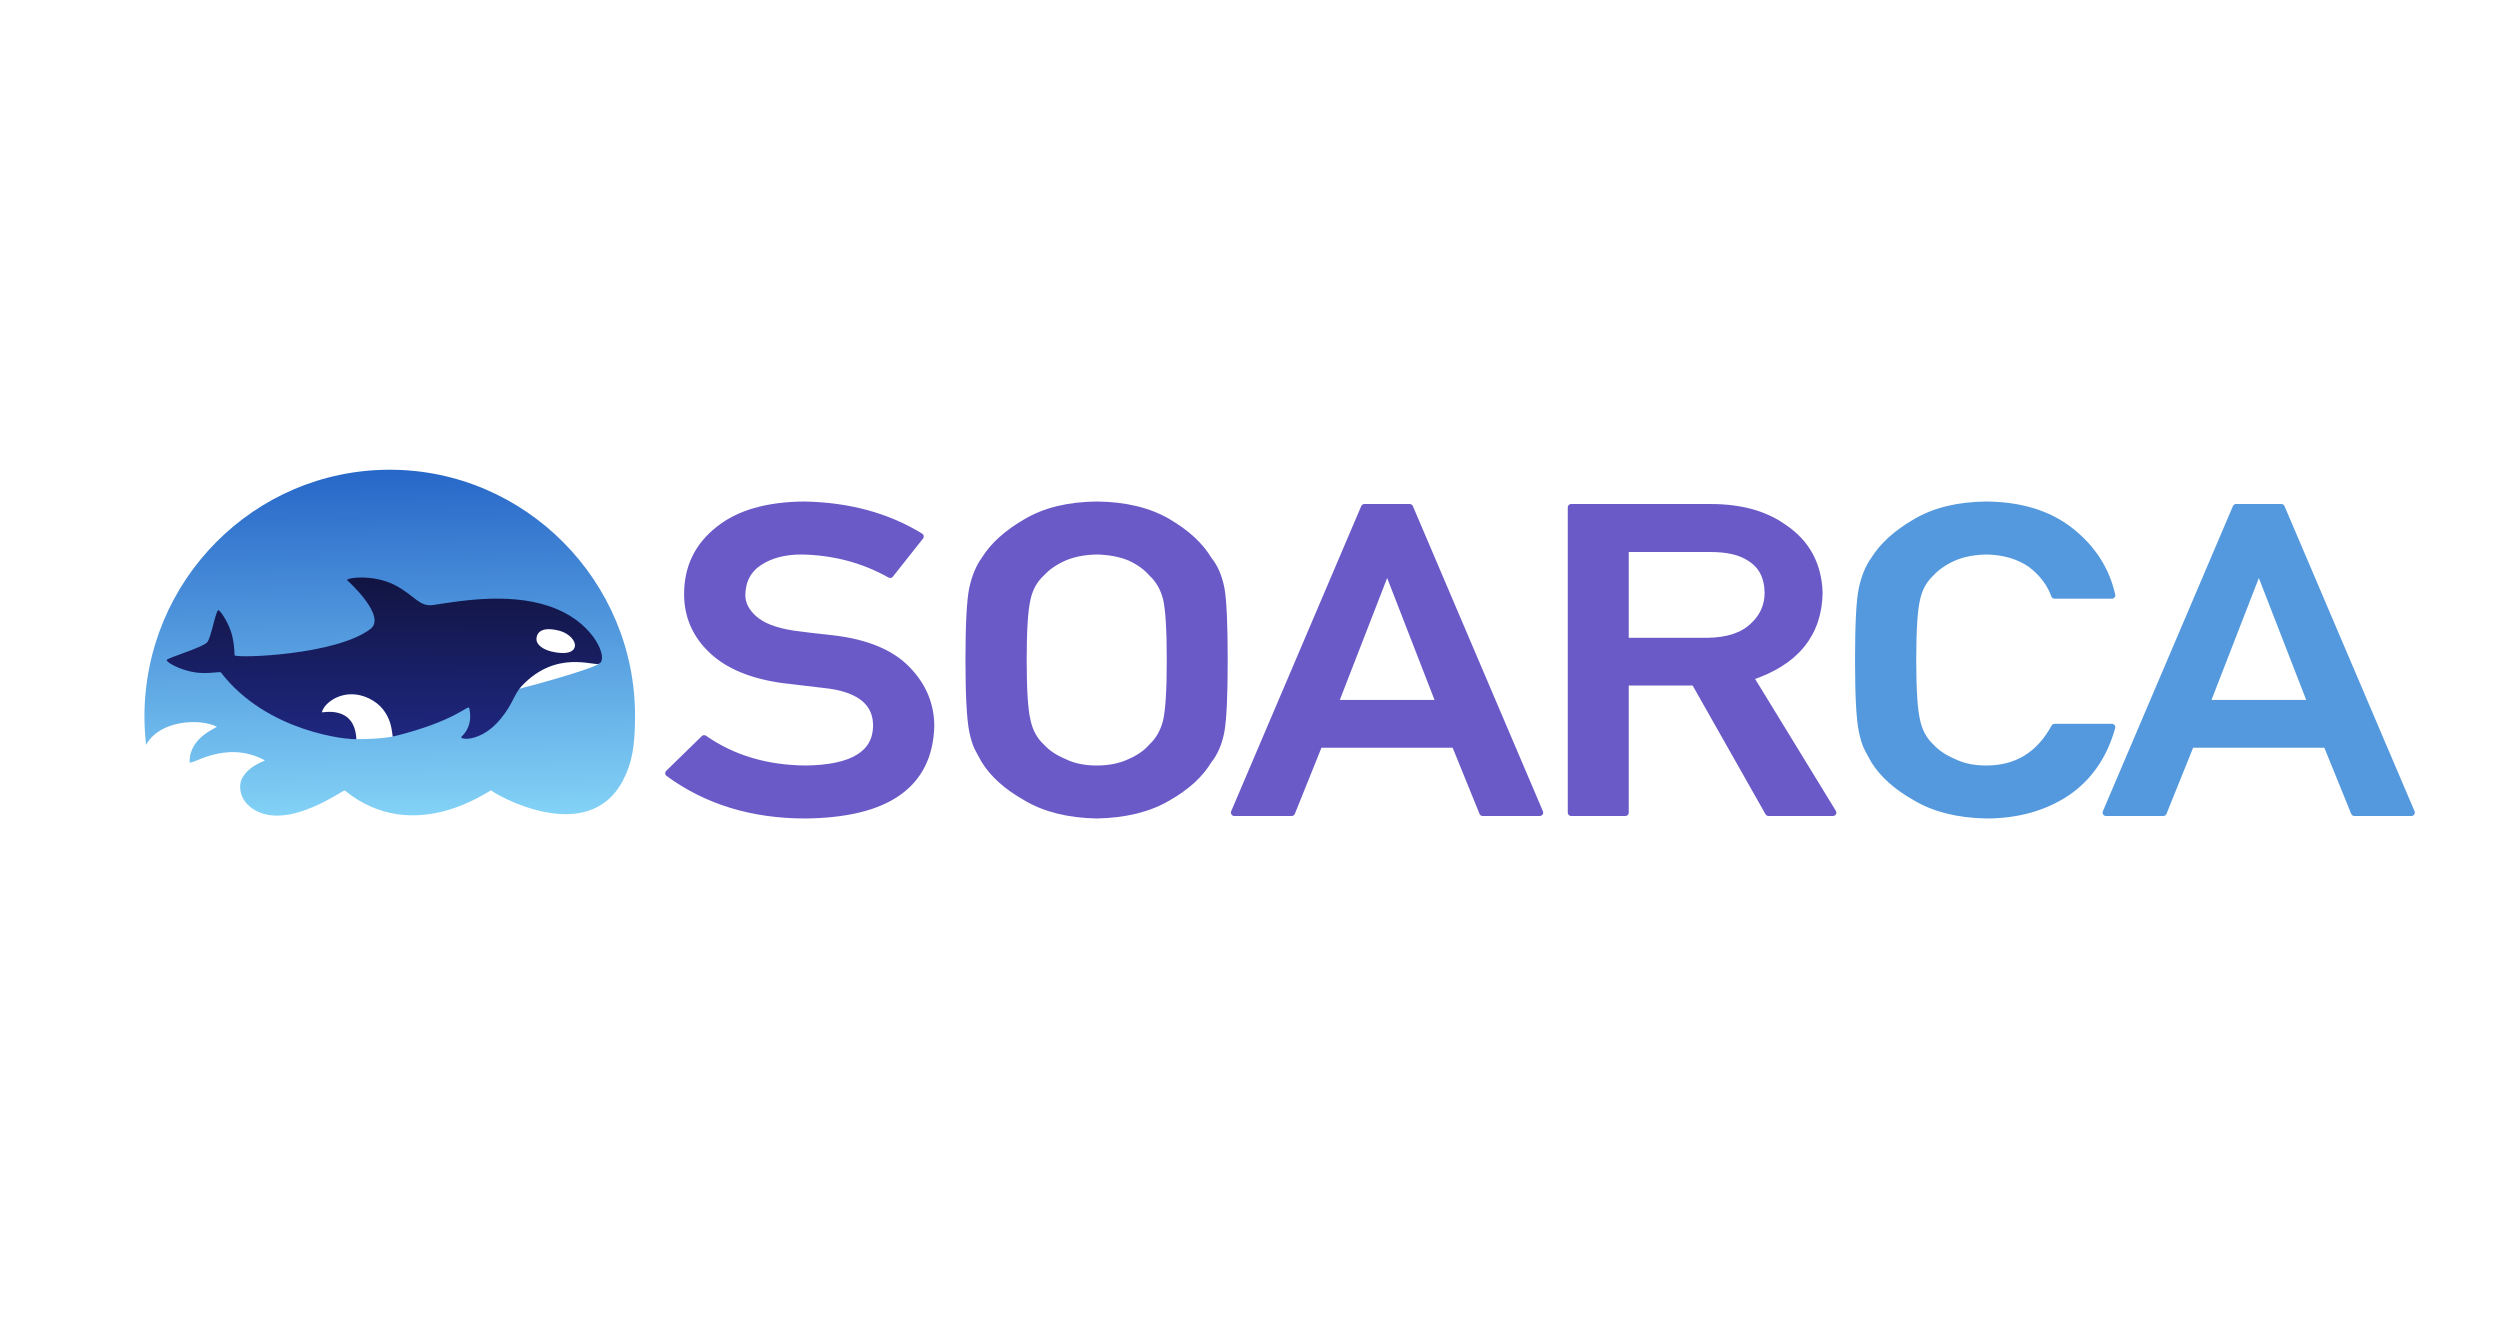
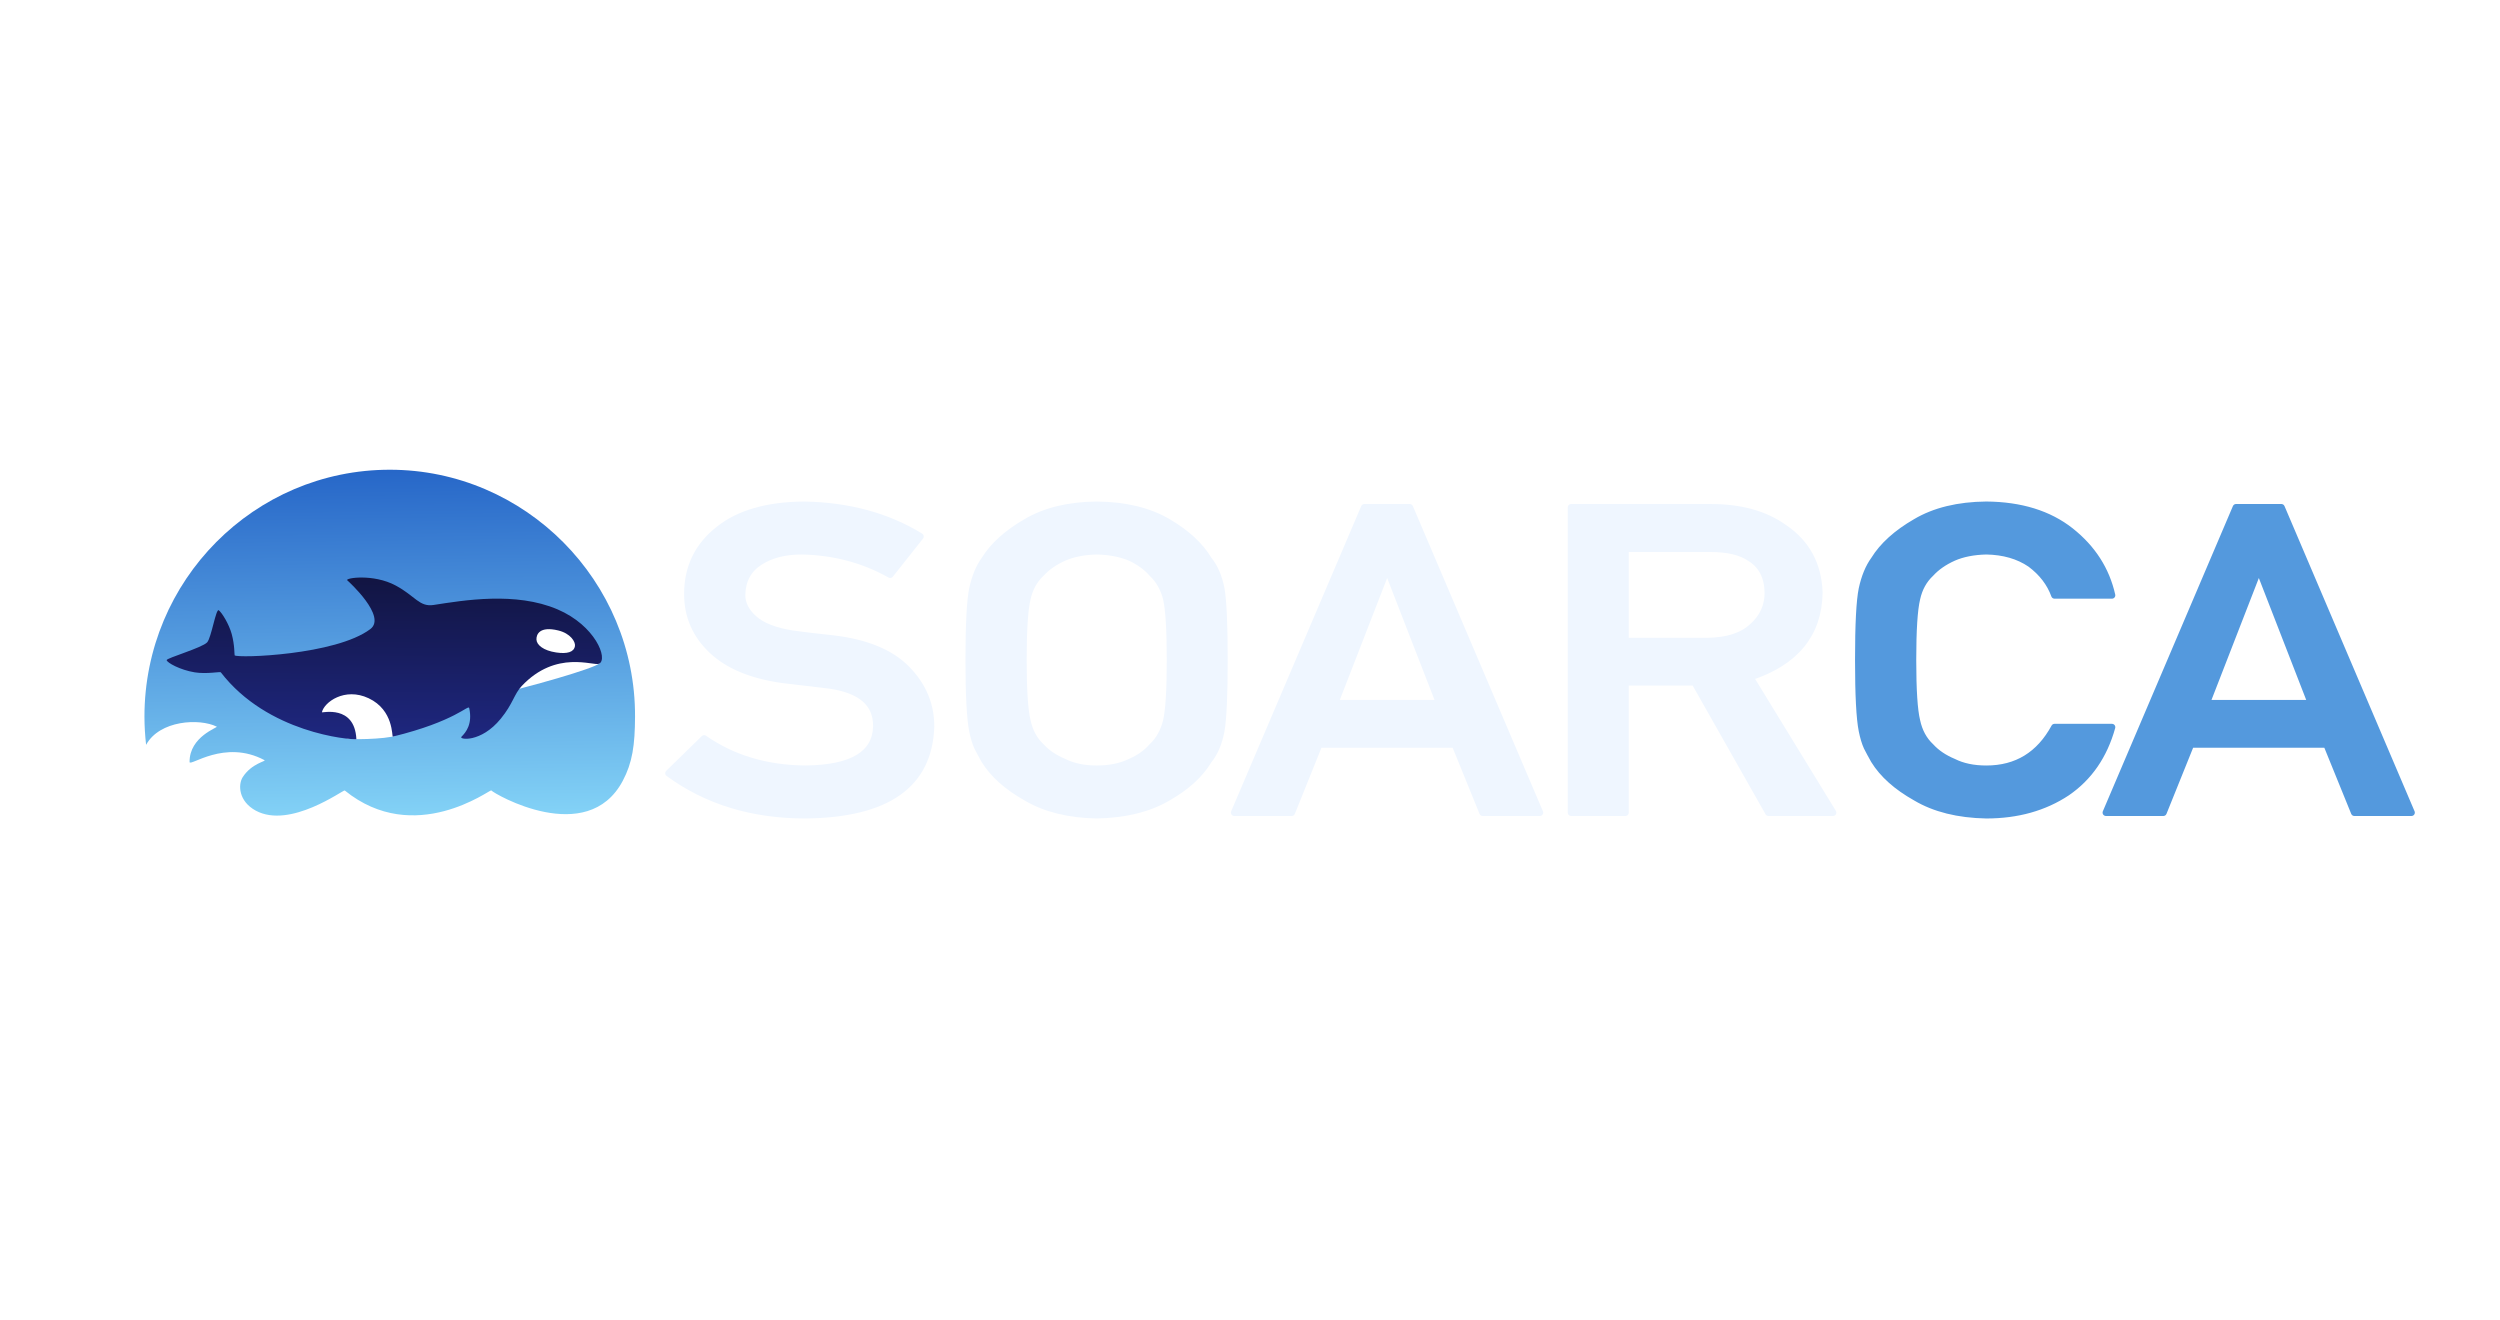
<svg xmlns="http://www.w3.org/2000/svg" width="250pt" height="132pt" viewBox="0 0 250 132" version="1.1" id="svg17">
  <defs id="defs5">
    <linearGradient id="linear0" gradientUnits="userSpaceOnUse" x1="0" y1="0" x2="1" y2="0" gradientTransform="matrix(-0.416417,-45.51275,39.37444,-0.481334,40.63796,88.09753)">
      <stop offset="0" style="stop-color:rgb(58.039%,90.196%,100%);stop-opacity:1;" id="stop1" />
      <stop offset="1" style="stop-color:rgb(10.588%,34.902%,76.078%);stop-opacity:1;" id="stop2" />
    </linearGradient>
    <linearGradient id="linear1" gradientUnits="userSpaceOnUse" x1="0" y1="0" x2="1" y2="0" gradientTransform="matrix(-0.226714,35.49182,-35.46284,-0.226899,39.02568,48.32948)">
      <stop offset="0" style="stop-color:rgb(3.922%,3.922%,11.765%);stop-opacity:1;" id="stop3" />
      <stop offset="1" style="stop-color:rgb(14.902%,19.608%,64.706%);stop-opacity:1;" id="stop4" />
    </linearGradient>
    <clipPath id="clip1">
      <path d="M 53 62 L 58 62 L 58 66 L 53 66 Z M 53 62 " id="path4" />
    </clipPath>
    <clipPath id="clip2">
      <path d="M 43.363 60.496 C 46.371 60.031 51.559 59.148 55.746 60.934 C 59.527 62.547 60.84 65.898 59.914 66.371 C 59.383 66.645 55.633 64.926 52.168 68.605 C 51.406 69.414 51.305 70.371 50.074 71.875 C 48.082 74.312 45.859 73.961 46.141 73.68 C 46.602 73.227 47.266 72.398 46.922 70.805 C 46.836 70.426 45.566 72.125 39.285 73.66 C 39.172 73.688 39.398 71.016 36.863 69.824 C 34.469 68.695 32.406 70.227 32.191 71.227 C 32.172 71.312 35.461 70.43 35.637 73.898 C 35.637 73.902 35.645 73.914 35.617 73.918 C 34.977 73.984 26.766 73.316 22.078 67.23 C 22.016 67.148 20.656 67.426 19.469 67.234 C 18.004 66.996 16.703 66.266 16.664 66.012 C 16.633 65.812 20.246 64.77 20.719 64.23 C 21.137 63.754 21.598 60.824 21.875 61.027 C 22.184 61.25 22.895 62.402 23.168 63.391 C 23.48 64.531 23.434 65.504 23.465 65.535 C 23.773 65.832 33.574 65.52 37.035 62.906 C 38.703 61.648 34.891 58.172 34.727 58.031 C 34.457 57.801 37.34 57.344 39.582 58.559 C 41.535 59.613 41.938 60.719 43.363 60.496 Z M 43.363 60.496 " id="path5" />
    </clipPath>
  </defs>
  <g id="surface3">
-     <path style="fill-rule:nonzero;fill:#6a5ac7;fill-opacity:1;stroke-width:4.291;stroke-linecap:butt;stroke-linejoin:round;stroke:#6a5ac7;stroke-opacity:1;stroke-miterlimit:10" d="M 449.619 471.092 C 467.802 483.802 489.428 490.257 514.495 490.456 C 544.177 490.083 559.218 481.061 559.642 463.341 C 559.841 448.811 549.914 440.088 529.86 437.147 C 520.656 436.101 510.579 434.879 499.605 433.558 C 479.975 430.792 465.034 424.611 454.782 414.991 C 444.231 405.097 438.969 393.084 438.969 378.928 C 438.969 361.931 445.603 348.199 458.873 337.781 C 471.718 327.464 489.952 322.205 513.573 322.03 C 541.982 322.554 566.701 329.283 587.703 342.193 L 568.422 366.517 C 551.286 356.897 532.429 351.912 511.827 351.539 C 501.176 351.539 492.296 353.807 485.188 358.367 C 477.78 363.078 473.963 370.106 473.764 379.452 C 473.764 385.059 476.308 390.144 481.421 394.679 C 486.559 399.315 494.766 402.53 506.04 404.299 C 512.3 405.197 520.881 406.218 531.731 407.365 C 553.157 409.857 568.995 416.412 579.222 427.004 C 589.374 437.421 594.437 449.534 594.437 463.341 C 593.29 500.55 566.526 519.441 514.196 519.965 C 480.324 519.965 451.24 511.067 426.896 493.248 Z M 449.619 471.092 " transform="matrix(0.156608,0,0,0.156736,0,0.014449)" id="path6" />
-     <path style="fill-rule:nonzero;fill:#6a5ac7;fill-opacity:1;stroke-width:4.291;stroke-linecap:butt;stroke-linejoin:round;stroke:#6a5ac7;stroke-opacity:1;stroke-miterlimit:10" d="M 618.632 420.998 C 618.632 398.393 619.43 383.24 620.976 375.589 C 622.647 367.938 625.217 361.732 628.659 357.022 C 634.196 348.025 643.076 340.024 655.298 332.971 C 667.32 325.869 682.311 322.205 700.294 322.03 C 718.478 322.205 733.618 325.869 745.74 332.971 C 757.763 340.024 766.418 348.025 771.756 357.022 C 775.622 361.732 778.291 367.938 779.762 375.589 C 781.109 383.24 781.783 398.393 781.783 420.998 C 781.783 443.253 781.109 458.306 779.762 466.132 C 778.291 473.983 775.622 480.263 771.756 484.973 C 766.418 493.97 757.763 501.896 745.74 508.749 C 733.618 515.877 718.478 519.616 700.294 519.965 C 682.311 519.616 667.32 515.877 655.298 508.749 C 643.076 501.896 634.196 493.97 628.659 484.973 C 626.987 482.033 625.491 479.216 624.119 476.55 C 622.872 473.808 621.824 470.319 620.976 466.132 C 619.43 458.306 618.632 443.253 618.632 420.998 Z M 653.427 420.998 C 653.427 440.138 654.275 453.098 655.946 459.852 C 657.393 466.631 660.386 472.113 664.876 476.3 C 668.517 480.288 673.331 483.553 679.293 486.045 C 685.129 488.986 692.138 490.456 700.294 490.456 C 708.55 490.456 715.709 488.986 721.77 486.045 C 727.507 483.553 732.096 480.288 735.564 476.3 C 740.053 472.113 743.121 466.631 744.792 459.852 C 746.364 453.098 747.162 440.138 747.162 420.998 C 747.162 401.857 746.364 388.798 744.792 381.869 C 743.121 375.265 740.053 369.882 735.564 365.695 C 732.096 361.707 727.507 358.367 721.77 355.676 C 715.709 353.109 708.55 351.738 700.294 351.539 C 692.138 351.738 685.129 353.109 679.293 355.676 C 673.331 358.367 668.517 361.707 664.876 365.695 C 660.386 369.882 657.393 375.265 655.946 381.869 C 654.275 388.798 653.427 401.857 653.427 420.998 Z M 653.427 420.998 " transform="matrix(0.156608,0,0,0.156736,0,0.014449)" id="path7" />
-     <path style="fill-rule:nonzero;fill:#6a5ac7;fill-opacity:1;stroke-width:4.291;stroke-linecap:butt;stroke-linejoin:round;stroke:#6a5ac7;stroke-opacity:1;stroke-miterlimit:10" d="M 919.143 448.636 L 886.068 363.576 L 885.445 363.576 L 852.371 448.636 Z M 929.02 474.83 L 842.344 474.83 L 824.809 518.37 L 788.118 518.37 L 871.178 323.625 L 900.186 323.625 L 983.246 518.37 L 946.729 518.37 Z M 929.02 474.83 " transform="matrix(0.156608,0,0,0.156736,0,0.014449)" id="path8" />
-     <path style="fill-rule:nonzero;fill:#6a5ac7;fill-opacity:1;stroke-width:4.291;stroke-linecap:butt;stroke-linejoin:round;stroke:#6a5ac7;stroke-opacity:1;stroke-miterlimit:10" d="M 1037.87 408.985 L 1090.2 408.985 C 1103.171 408.81 1112.873 405.595 1119.359 399.365 C 1125.719 393.583 1128.912 386.455 1128.912 377.981 C 1128.712 367.838 1124.896 360.486 1117.488 355.95 C 1111.626 351.937 1103.171 349.944 1092.096 349.944 L 1037.87 349.944 Z M 1003.225 323.625 L 1092.395 323.625 C 1111.427 323.625 1126.941 327.912 1138.939 336.461 C 1153.48 346.155 1161.038 360.012 1161.662 377.981 C 1161.263 404.424 1146.521 422.418 1117.488 431.938 L 1170.441 518.37 L 1129.236 518.37 L 1082.069 435.153 L 1037.87 435.153 L 1037.87 518.37 L 1003.225 518.37 Z M 1003.225 323.625 " transform="matrix(0.156608,0,0,0.156736,0,0.014449)" id="path9" />
+     <path style="fill-rule:nonzero;fill:#eff6ff;fill-opacity:1;stroke-width:4.289;stroke-linecap:butt;stroke-linejoin:round;stroke:#eff6ff;stroke-opacity:1;stroke-miterlimit:10;stroke-dasharray:none" d="M 449.619 471.092 C 467.802 483.802 489.428 490.257 514.495 490.456 C 544.177 490.083 559.218 481.061 559.642 463.341 C 559.841 448.811 549.914 440.088 529.86 437.147 C 520.656 436.101 510.579 434.879 499.605 433.558 C 479.975 430.792 465.034 424.611 454.782 414.991 C 444.231 405.097 438.969 393.084 438.969 378.928 C 438.969 361.931 445.603 348.199 458.873 337.781 C 471.718 327.464 489.952 322.205 513.573 322.03 C 541.982 322.554 566.701 329.283 587.703 342.193 L 568.422 366.517 C 551.286 356.897 532.429 351.912 511.827 351.539 C 501.176 351.539 492.296 353.807 485.188 358.367 C 477.78 363.078 473.963 370.106 473.764 379.452 C 473.764 385.059 476.308 390.144 481.421 394.679 C 486.559 399.315 494.766 402.53 506.04 404.299 C 512.3 405.197 520.881 406.218 531.731 407.365 C 553.157 409.857 568.995 416.412 579.222 427.004 C 589.374 437.421 594.437 449.534 594.437 463.341 C 593.29 500.55 566.526 519.441 514.196 519.965 C 480.324 519.965 451.24 511.067 426.896 493.248 Z M 449.619 471.092 " transform="matrix(0.156608,0,0,0.156736,0,0.014449)" id="path6" />
+     <path style="fill-rule:nonzero;fill:#eff6ff;fill-opacity:1;stroke-width:4.289;stroke-linecap:butt;stroke-linejoin:round;stroke:#eff6ff;stroke-opacity:1;stroke-miterlimit:10;stroke-dasharray:none" d="M 618.632 420.998 C 618.632 398.393 619.43 383.24 620.976 375.589 C 622.647 367.938 625.217 361.732 628.659 357.022 C 634.196 348.025 643.076 340.024 655.298 332.971 C 667.32 325.869 682.311 322.205 700.294 322.03 C 718.478 322.205 733.618 325.869 745.74 332.971 C 757.763 340.024 766.418 348.025 771.756 357.022 C 775.622 361.732 778.291 367.938 779.762 375.589 C 781.109 383.24 781.783 398.393 781.783 420.998 C 781.783 443.253 781.109 458.306 779.762 466.132 C 778.291 473.983 775.622 480.263 771.756 484.973 C 766.418 493.97 757.763 501.896 745.74 508.749 C 733.618 515.877 718.478 519.616 700.294 519.965 C 682.311 519.616 667.32 515.877 655.298 508.749 C 643.076 501.896 634.196 493.97 628.659 484.973 C 626.987 482.033 625.491 479.216 624.119 476.55 C 622.872 473.808 621.824 470.319 620.976 466.132 C 619.43 458.306 618.632 443.253 618.632 420.998 Z M 653.427 420.998 C 653.427 440.138 654.275 453.098 655.946 459.852 C 657.393 466.631 660.386 472.113 664.876 476.3 C 668.517 480.288 673.331 483.553 679.293 486.045 C 685.129 488.986 692.138 490.456 700.294 490.456 C 708.55 490.456 715.709 488.986 721.77 486.045 C 727.507 483.553 732.096 480.288 735.564 476.3 C 740.053 472.113 743.121 466.631 744.792 459.852 C 746.364 453.098 747.162 440.138 747.162 420.998 C 747.162 401.857 746.364 388.798 744.792 381.869 C 743.121 375.265 740.053 369.882 735.564 365.695 C 732.096 361.707 727.507 358.367 721.77 355.676 C 715.709 353.109 708.55 351.738 700.294 351.539 C 692.138 351.738 685.129 353.109 679.293 355.676 C 673.331 358.367 668.517 361.707 664.876 365.695 C 660.386 369.882 657.393 375.265 655.946 381.869 C 654.275 388.798 653.427 401.857 653.427 420.998 Z M 653.427 420.998 " transform="matrix(0.156608,0,0,0.156736,0,0.014449)" id="path7" />
+     <path style="fill-rule:nonzero;fill:#eff6ff;fill-opacity:1;stroke-width:4.289;stroke-linecap:butt;stroke-linejoin:round;stroke:#eff6ff;stroke-opacity:1;stroke-miterlimit:10;stroke-dasharray:none" d="M 919.143 448.636 L 886.068 363.576 L 885.445 363.576 L 852.371 448.636 Z M 929.02 474.83 L 842.344 474.83 L 824.809 518.37 L 788.118 518.37 L 871.178 323.625 L 900.186 323.625 L 983.246 518.37 L 946.729 518.37 Z M 929.02 474.83 " transform="matrix(0.156608,0,0,0.156736,0,0.014449)" id="path8" />
+     <path style="fill-rule:nonzero;fill:#eff6ff;fill-opacity:1;stroke-width:4.289;stroke-linecap:butt;stroke-linejoin:round;stroke:#eff6ff;stroke-opacity:1;stroke-miterlimit:10;stroke-dasharray:none" d="M 1037.87 408.985 L 1090.2 408.985 C 1103.171 408.81 1112.873 405.595 1119.359 399.365 C 1125.719 393.583 1128.912 386.455 1128.912 377.981 C 1128.712 367.838 1124.896 360.486 1117.488 355.95 C 1111.626 351.937 1103.171 349.944 1092.096 349.944 L 1037.87 349.944 Z M 1003.225 323.625 L 1092.395 323.625 C 1111.427 323.625 1126.941 327.912 1138.939 336.461 C 1153.48 346.155 1161.038 360.012 1161.662 377.981 C 1161.263 404.424 1146.521 422.418 1117.488 431.938 L 1170.441 518.37 L 1129.236 518.37 L 1082.069 435.153 L 1037.87 435.153 L 1037.87 518.37 L 1003.225 518.37 Z M 1003.225 323.625 " transform="matrix(0.156608,0,0,0.156736,0,0.014449)" id="path9" />
    <path style="fill-rule:nonzero;fill:rgb(32.941%,60%,86.667%);fill-opacity:1;stroke-width:4.291;stroke-linecap:butt;stroke-linejoin:round;stroke:rgb(32.941%,60%,86.667%);stroke-opacity:1;stroke-miterlimit:10;" d="M 1348.558 463.864 C 1343.545 481.933 1333.991 495.84 1319.874 505.534 C 1305.357 515.155 1288.172 519.965 1268.317 519.965 C 1250.333 519.616 1235.343 515.877 1223.32 508.749 C 1211.098 501.896 1202.219 493.97 1196.681 484.973 C 1195.01 482.033 1193.489 479.216 1192.142 476.55 C 1190.895 473.808 1189.847 470.319 1188.999 466.132 C 1187.428 458.306 1186.654 443.253 1186.654 420.998 C 1186.654 398.393 1187.428 383.24 1188.999 375.589 C 1190.67 367.938 1193.239 361.732 1196.681 357.022 C 1202.219 348.025 1211.098 340.024 1223.32 332.971 C 1235.343 325.869 1250.333 322.205 1268.317 322.03 C 1290.367 322.205 1308.325 327.763 1322.218 338.728 C 1336.137 349.769 1344.892 363.427 1348.558 379.726 L 1311.892 379.726 C 1309.049 371.9 1303.935 365.221 1296.527 359.688 C 1288.795 354.43 1279.392 351.738 1268.317 351.539 C 1260.161 351.738 1253.152 353.109 1247.315 355.676 C 1241.354 358.367 1236.54 361.707 1232.898 365.695 C 1228.409 369.882 1225.415 375.265 1223.969 381.869 C 1222.298 388.798 1221.45 401.857 1221.45 420.998 C 1221.45 440.138 1222.298 453.098 1223.969 459.852 C 1225.415 466.631 1228.409 472.113 1232.898 476.3 C 1236.54 480.288 1241.354 483.553 1247.315 486.045 C 1253.152 488.986 1260.161 490.456 1268.317 490.456 C 1287.748 490.456 1302.264 481.584 1311.892 463.864 Z M 1348.558 463.864 " transform="matrix(0.156608,0,0,0.156736,0,0.014449)" id="path10" />
    <path style="fill-rule:nonzero;fill:rgb(32.941%,60%,86.667%);fill-opacity:1;stroke-width:4.291;stroke-linecap:butt;stroke-linejoin:round;stroke:rgb(32.941%,60%,86.667%);stroke-opacity:1;stroke-miterlimit:10;" d="M 1475.742 448.636 L 1442.667 363.576 L 1442.044 363.576 L 1408.97 448.636 Z M 1485.619 474.83 L 1398.943 474.83 L 1381.383 518.37 L 1344.717 518.37 L 1427.776 323.625 L 1456.76 323.625 L 1539.82 518.37 L 1503.328 518.37 Z M 1485.619 474.83 " transform="matrix(0.156608,0,0,0.156736,0,0.014449)" id="path11" />
    <path style=" stroke:none;fill-rule:nonzero;fill:url(#linear0);" d="M 38.977 46.973 C 25.43 46.973 14.445 58.027 14.445 71.668 C 14.445 72.621 14.508 73.559 14.609 74.484 C 15.961 72.012 19.957 71.812 21.672 72.664 C 21.836 72.75 18.941 73.641 18.957 76.199 C 18.961 76.711 22.465 73.887 26.449 76.016 C 26.656 76.125 25.176 76.32 24.277 77.707 C 23.789 78.469 23.855 80.129 25.574 81.062 C 29.008 82.93 34.348 78.949 34.473 79.047 C 41.457 84.711 49.027 78.914 49.125 79.039 C 49.406 79.383 58.715 84.77 62.27 78.094 C 63.246 76.262 63.492 74.508 63.504 71.664 C 63.562 58.121 52.523 46.973 38.977 46.973 Z M 38.977 46.973 " id="path12" />
    <path style=" stroke:none;fill-rule:nonzero;fill:rgb(100%,100%,100%);fill-opacity:1;" d="M 34.676 73.809 C 34.578 74.004 38.574 73.941 39.648 73.555 C 39.695 73.535 39.465 73.586 39.523 73.5 C 40.027 72.707 40.066 67.684 38.211 67.594 C 33.234 67.367 31.539 72.082 31.539 72.082 C 31.539 72.082 32.434 72.469 33.574 73.016 C 34.18 73.305 34.871 73.422 34.676 73.809 Z M 34.676 73.809 " id="path13" />
    <path style=" stroke:none;fill-rule:nonzero;fill:rgb(100%,100%,100%);fill-opacity:1;" d="M 49.078 69.566 C 52.969 68.699 59.414 66.852 59.965 66.324 C 60.422 65.891 52.254 64.473 52.254 64.473 C 52.254 64.473 46.777 70.078 49.078 69.566 Z M 49.078 69.566 " id="path14" />
    <path style=" stroke:none;fill-rule:nonzero;fill:url(#linear1);" d="M 43.363 60.496 C 46.371 60.031 51.559 59.148 55.746 60.934 C 59.527 62.547 60.84 65.898 59.914 66.371 C 59.383 66.645 55.633 64.926 52.168 68.605 C 51.406 69.414 51.305 70.371 50.074 71.875 C 48.082 74.312 45.859 73.961 46.141 73.68 C 46.602 73.227 47.266 72.398 46.922 70.805 C 46.836 70.426 45.566 72.125 39.285 73.66 C 39.172 73.688 39.398 71.016 36.863 69.824 C 34.469 68.695 32.406 70.227 32.191 71.227 C 32.172 71.312 35.461 70.43 35.637 73.898 C 35.637 73.902 35.645 73.914 35.617 73.918 C 34.977 73.984 26.766 73.316 22.078 67.23 C 22.016 67.148 20.656 67.426 19.469 67.234 C 18.004 66.996 16.703 66.266 16.664 66.012 C 16.633 65.812 20.246 64.77 20.719 64.23 C 21.137 63.754 21.598 60.824 21.875 61.027 C 22.184 61.25 22.895 62.402 23.168 63.391 C 23.48 64.531 23.434 65.504 23.465 65.535 C 23.773 65.832 33.574 65.52 37.035 62.906 C 38.703 61.648 34.891 58.172 34.727 58.031 C 34.457 57.801 37.34 57.344 39.582 58.559 C 41.535 59.613 41.938 60.719 43.363 60.496 Z M 43.363 60.496 " id="path15" />
    <g clip-path="url(#clip1)" clip-rule="nonzero" id="g17">
      <g clip-path="url(#clip2)" clip-rule="nonzero" id="g16">
        <path style=" stroke:none;fill-rule:nonzero;fill:rgb(100%,100%,100%);fill-opacity:1;" d="M 53.645 63.953 C 53.625 63.43 53.973 62.598 55.816 63.043 C 57.051 63.34 57.559 64.18 57.496 64.602 C 57.402 65.211 56.73 65.414 55.613 65.246 C 54.34 65.055 53.668 64.496 53.645 63.953 Z M 53.645 63.953 " id="path16" />
      </g>
    </g>
  </g>
</svg>
